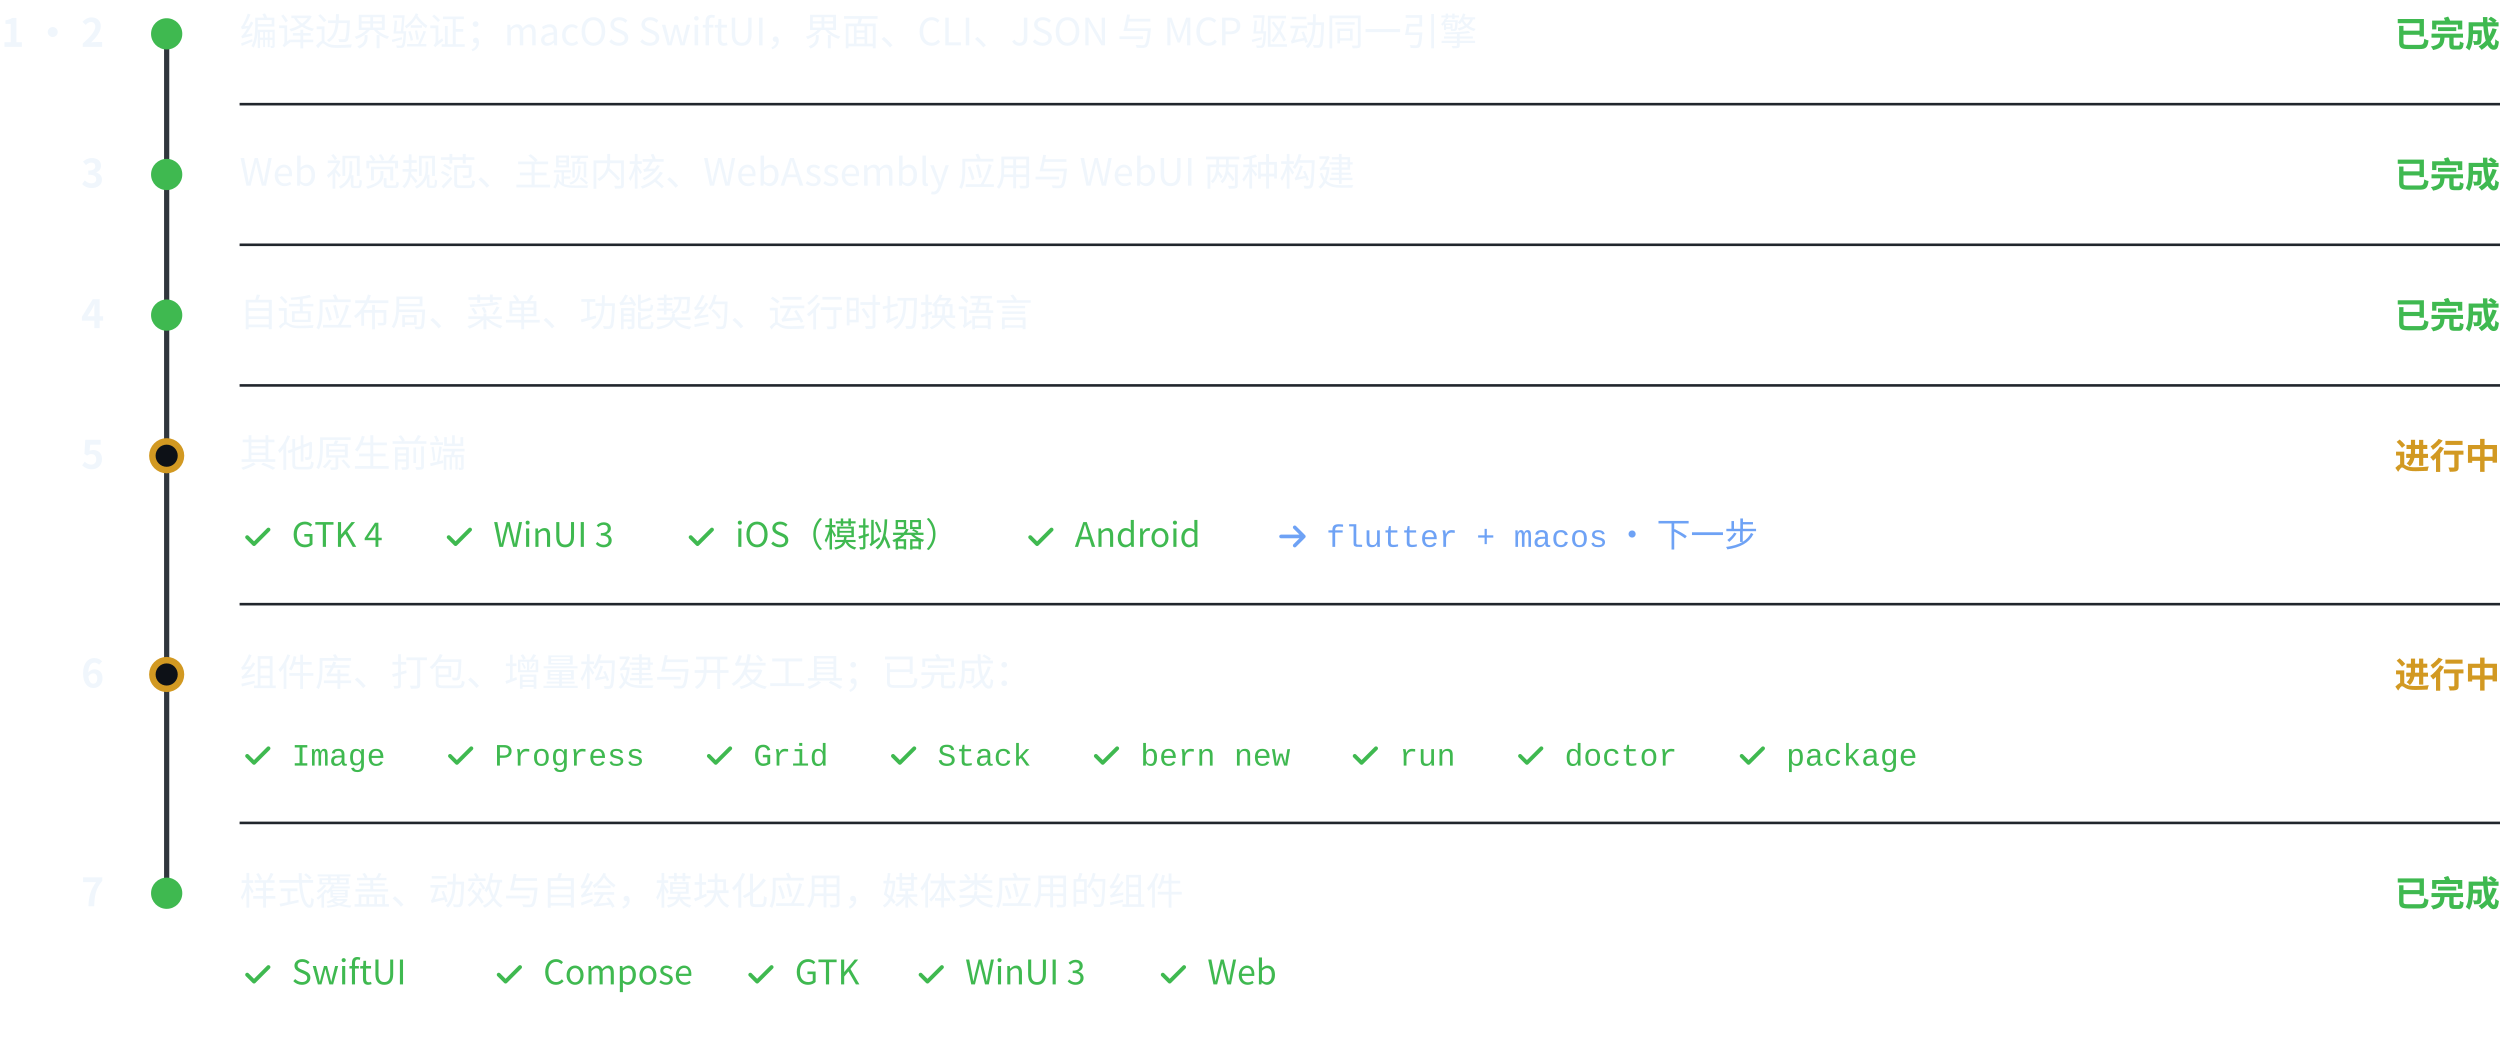
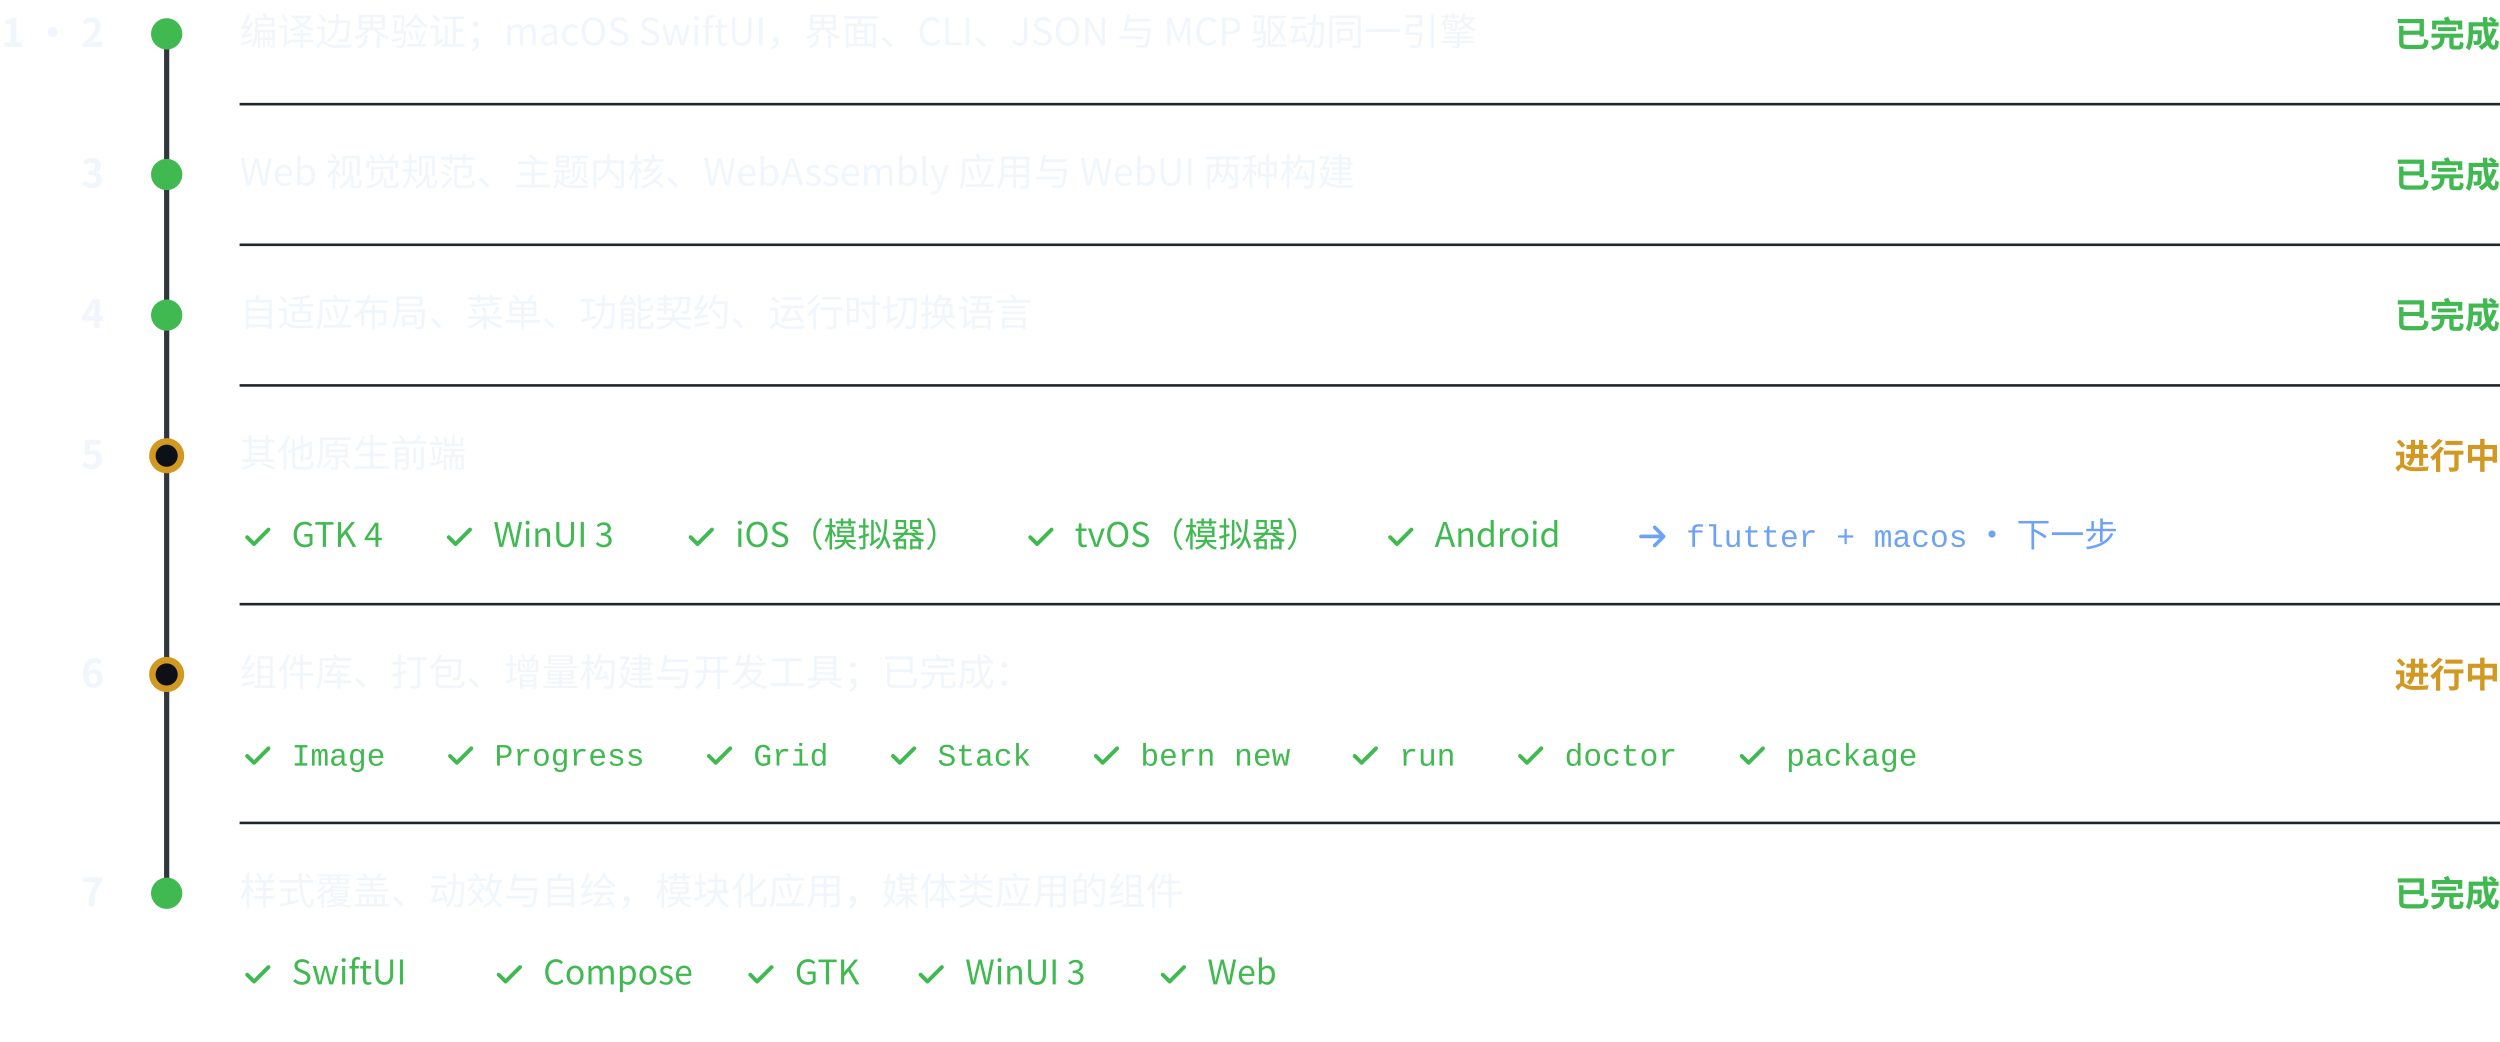
<svg xmlns="http://www.w3.org/2000/svg" viewBox="0 0 960 400" width="960" height="400" font-family="-apple-system, BlinkMacSystemFont, 'Segoe UI', 'PingFang SC', 'Hiragino Sans GB', 'Microsoft YaHei', 'Noto Sans CJK SC', 'Helvetica Neue', Arial, sans-serif">
  <defs>
    <symbol id="bern-logo" viewBox="0 0 1024 1024">
      <defs>
        <clipPath id="bern-symbol-disc">
          <circle cx="512" cy="512" r="512" />
        </clipPath>
      </defs>
      <g clip-path="url(#bern-symbol-disc)">
        <rect width="1024" height="1024" fill="#4A8BEF" />
        <path fill="#24324D" d="M 290.4 372.1 C 270.7 579.3 309.8 827.6 392.0 1060.0 L 1100 1100 L 1060.0 880.0 C 1013.0 692.2 904.4 451.5 684.3 270.5 A 14 14 0 0 0 662.4 286.5 C 693.7 364.2 711.6 444.8 715.3 529.4 A 36 36 0 0 1 691.6 564.9 C 620.6 590.7 549.5 616.5 478.5 642.4 A 36 36 0 0 1 436.0 628.1 C 383.8 547.6 344.6 461.1 317.8 369.5 A 14 14 0 0 0 290.4 372.1 Z" />
        <ellipse rx="22" ry="36" fill="#E8F4FF" transform="translate(520 760) rotate(-20)" />
        <ellipse rx="22" ry="36" fill="#E8F4FF" transform="translate(748 668) rotate(-20)" />
      </g>
    </symbol>
  </defs>
  <line x1="64" y1="13" x2="64" y2="343" stroke="#30363D" stroke-width="2" />
  <circle cx="64" cy="13" r="6" fill="#3FB950" />
  <circle cx="64" cy="67" r="6" fill="#3FB950" />
  <circle cx="64" cy="121" r="6" fill="#3FB950" />
  <circle cx="64" cy="175" r="5.5" fill="#0D1117" stroke="#D29922" stroke-width="2.5" />
  <circle cx="64" cy="259" r="5.5" fill="#0D1117" stroke="#D29922" stroke-width="2.5" />
  <circle cx="64" cy="343" r="6" fill="#3FB950" />
  <text x="40" y="18" font-size="15" font-weight="700" text-anchor="end" fill="#F0F6FC">1 · 2</text>
  <text x="92.0" y="17.4" font-size="14.5" fill="#F0F6FC">编译边界验证；macOS SwiftUI，界面、CLI、JSON 与 MCP 驱动同一引擎</text>
  <text x="960.0" y="18.0" font-size="13.5" font-weight="700" fill="#3FB950" text-anchor="end">已完成</text>
  <line x1="92" y1="40.0" x2="960" y2="40.0" stroke="#21262D" />
  <text x="40" y="72" font-size="15" font-weight="700" text-anchor="end" fill="#F0F6FC">3</text>
  <text x="92.0" y="71.3" font-size="14.5" fill="#F0F6FC">Web 视觉规范、主题内核、WebAssembly 应用与 WebUI 两种构建</text>
  <text x="960.0" y="72.0" font-size="13.5" font-weight="700" fill="#3FB950" text-anchor="end">已完成</text>
  <line x1="92" y1="94.0" x2="960" y2="94.0" stroke="#21262D" />
  <text x="40" y="126" font-size="15" font-weight="700" text-anchor="end" fill="#F0F6FC">4</text>
  <text x="92.0" y="125.3" font-size="14.5" fill="#F0F6FC">自适应布局、菜单、功能契约、运行时切换语言</text>
  <text x="960.0" y="126.0" font-size="13.5" font-weight="700" fill="#3FB950" text-anchor="end">已完成</text>
  <line x1="92" y1="148.0" x2="960" y2="148.0" stroke="#21262D" />
  <text x="40" y="180" font-size="15" font-weight="700" text-anchor="end" fill="#F0F6FC">5</text>
  <text x="92.0" y="179.3" font-size="14.5" fill="#F0F6FC">其他原生前端</text>
  <g transform="translate(92.0 210.0)">
    <g transform="translate(0.0 -11.0) scale(0.5833)" fill="none" stroke="#3FB950" stroke-width="2.6" stroke-linecap="round" stroke-linejoin="round" color="#3FB950">
      <path d="m5 12.5 4.5 4.5L19 7.5" />
    </g>
    <text x="20" y="0" font-size="13" font-weight="500" fill="#3FB950">GTK 4</text>
  </g>
  <g transform="translate(169.4 210.0)">
    <g transform="translate(0.0 -11.0) scale(0.5833)" fill="none" stroke="#3FB950" stroke-width="2.6" stroke-linecap="round" stroke-linejoin="round" color="#3FB950">
      <path d="m5 12.5 4.5 4.5L19 7.5" />
    </g>
    <text x="20" y="0" font-size="13" font-weight="500" fill="#3FB950">WinUI 3</text>
  </g>
  <g transform="translate(262.3 210.0)">
    <g transform="translate(0.0 -11.0) scale(0.5833)" fill="none" stroke="#3FB950" stroke-width="2.6" stroke-linecap="round" stroke-linejoin="round" color="#3FB950">
      <path d="m5 12.5 4.5 4.5L19 7.5" />
    </g>
    <text x="20" y="0" font-size="13" font-weight="500" fill="#3FB950">iOS（模拟器）</text>
  </g>
  <g transform="translate(392.7 210.0)">
    <g transform="translate(0.0 -11.0) scale(0.5833)" fill="none" stroke="#3FB950" stroke-width="2.6" stroke-linecap="round" stroke-linejoin="round" color="#3FB950">
      <path d="m5 12.5 4.5 4.5L19 7.5" />
    </g>
+     <text x="20" y="0" font-size="13" font-weight="500" fill="#3FB950">tvOS（模拟器）</text>
+   </g>
+   <g transform="translate(530.9 210.0)">
+     <g transform="translate(0.0 -11.0) scale(0.5833)" fill="none" stroke="#3FB950" stroke-width="2.6" stroke-linecap="round" stroke-linejoin="round" color="#3FB950">
+       <path d="m5 12.5 4.5 4.5L19 7.5" />
+     </g>
    <text x="20" y="0" font-size="13" font-weight="500" fill="#3FB950">Android</text>
  </g>
-   <g transform="translate(489.3 210.0)">
+   <g transform="translate(627.5 210.0)">
    <g transform="translate(0.0 -11.0) scale(0.5833)" fill="none" stroke="#6EA2F5" stroke-width="2.4" stroke-linecap="round" stroke-linejoin="round" color="#6EA2F5">
      <path d="M4.5 12h15M13.5 6l6 6-6 6" />
    </g>
    <text x="20" y="0" font-size="13" font-weight="500" fill="#6EA2F5">
      <tspan font-family="ui-monospace, SFMono-Regular, Menlo, Consolas, 'Liberation Mono', monospace" font-size="12.0" fill="#6EA2F5">flutter + macos</tspan> · 下一步</text>
  </g>
  <text x="960.0" y="180.0" font-size="13.5" font-weight="700" fill="#D29922" text-anchor="end">进行中</text>
  <line x1="92" y1="232.0" x2="960" y2="232.0" stroke="#21262D" />
  <text x="40" y="264" font-size="15" font-weight="700" text-anchor="end" fill="#F0F6FC">6</text>
  <text x="92.0" y="263.4" font-size="14.5" fill="#F0F6FC">组件库、打包、增量构建与开发工具；已完成：</text>
  <g transform="translate(92.0 294.0)">
    <g transform="translate(0.0 -11.0) scale(0.5833)" fill="none" stroke="#3FB950" stroke-width="2.6" stroke-linecap="round" stroke-linejoin="round" color="#3FB950">
      <path d="m5 12.5 4.5 4.5L19 7.5" />
    </g>
    <text x="20" y="0" font-size="13" font-weight="500" fill="#3FB950">
      <tspan font-family="ui-monospace, SFMono-Regular, Menlo, Consolas, 'Liberation Mono', monospace" font-size="12.0" fill="#3FB950">Image</tspan>
    </text>
  </g>
  <g transform="translate(169.9 294.0)">
    <g transform="translate(0.0 -11.0) scale(0.5833)" fill="none" stroke="#3FB950" stroke-width="2.6" stroke-linecap="round" stroke-linejoin="round" color="#3FB950">
      <path d="m5 12.5 4.5 4.5L19 7.5" />
    </g>
    <text x="20" y="0" font-size="13" font-weight="500" fill="#3FB950">
      <tspan font-family="ui-monospace, SFMono-Regular, Menlo, Consolas, 'Liberation Mono', monospace" font-size="12.0" fill="#3FB950">Progress</tspan>
    </text>
  </g>
  <g transform="translate(269.3 294.0)">
    <g transform="translate(0.0 -11.0) scale(0.5833)" fill="none" stroke="#3FB950" stroke-width="2.6" stroke-linecap="round" stroke-linejoin="round" color="#3FB950">
      <path d="m5 12.5 4.5 4.5L19 7.5" />
    </g>
    <text x="20" y="0" font-size="13" font-weight="500" fill="#3FB950">
      <tspan font-family="ui-monospace, SFMono-Regular, Menlo, Consolas, 'Liberation Mono', monospace" font-size="12.0" fill="#3FB950">Grid</tspan>
    </text>
  </g>
  <g transform="translate(340.0 294.0)">
    <g transform="translate(0.0 -11.0) scale(0.5833)" fill="none" stroke="#3FB950" stroke-width="2.6" stroke-linecap="round" stroke-linejoin="round" color="#3FB950">
      <path d="m5 12.5 4.5 4.5L19 7.5" />
    </g>
    <text x="20" y="0" font-size="13" font-weight="500" fill="#3FB950">
      <tspan font-family="ui-monospace, SFMono-Regular, Menlo, Consolas, 'Liberation Mono', monospace" font-size="12.0" fill="#3FB950">Stack</tspan>
    </text>
  </g>
  <g transform="translate(417.9 294.0)">
    <g transform="translate(0.0 -11.0) scale(0.5833)" fill="none" stroke="#3FB950" stroke-width="2.6" stroke-linecap="round" stroke-linejoin="round" color="#3FB950">
      <path d="m5 12.5 4.5 4.5L19 7.5" />
    </g>
    <text x="20" y="0" font-size="13" font-weight="500" fill="#3FB950">
      <tspan font-family="ui-monospace, SFMono-Regular, Menlo, Consolas, 'Liberation Mono', monospace" font-size="12.0" fill="#3FB950">bern new</tspan>
    </text>
  </g>
  <g transform="translate(517.3 294.0)">
    <g transform="translate(0.0 -11.0) scale(0.5833)" fill="none" stroke="#3FB950" stroke-width="2.6" stroke-linecap="round" stroke-linejoin="round" color="#3FB950">
      <path d="m5 12.5 4.5 4.5L19 7.5" />
    </g>
    <text x="20" y="0" font-size="13" font-weight="500" fill="#3FB950">
      <tspan font-family="ui-monospace, SFMono-Regular, Menlo, Consolas, 'Liberation Mono', monospace" font-size="12.0" fill="#3FB950">run</tspan>
    </text>
  </g>
  <g transform="translate(580.8 294.0)">
    <g transform="translate(0.0 -11.0) scale(0.5833)" fill="none" stroke="#3FB950" stroke-width="2.6" stroke-linecap="round" stroke-linejoin="round" color="#3FB950">
      <path d="m5 12.5 4.5 4.5L19 7.5" />
    </g>
    <text x="20" y="0" font-size="13" font-weight="500" fill="#3FB950">
      <tspan font-family="ui-monospace, SFMono-Regular, Menlo, Consolas, 'Liberation Mono', monospace" font-size="12.0" fill="#3FB950">doctor</tspan>
    </text>
  </g>
  <g transform="translate(665.9 294.0)">
    <g transform="translate(0.0 -11.0) scale(0.5833)" fill="none" stroke="#3FB950" stroke-width="2.6" stroke-linecap="round" stroke-linejoin="round" color="#3FB950">
      <path d="m5 12.5 4.5 4.5L19 7.5" />
    </g>
    <text x="20" y="0" font-size="13" font-weight="500" fill="#3FB950">
      <tspan font-family="ui-monospace, SFMono-Regular, Menlo, Consolas, 'Liberation Mono', monospace" font-size="12.0" fill="#3FB950">package</tspan>
    </text>
  </g>
  <text x="960.0" y="264.0" font-size="13.5" font-weight="700" fill="#D29922" text-anchor="end">进行中</text>
  <line x1="92" y1="316.0" x2="960" y2="316.0" stroke="#21262D" />
  <text x="40" y="348" font-size="15" font-weight="700" text-anchor="end" fill="#F0F6FC">7</text>
  <text x="92.0" y="347.4" font-size="14.5" fill="#F0F6FC">样式覆盖、动效与自绘，模块化应用，媒体类应用的组件</text>
  <g transform="translate(92.0 378.0)">
    <g transform="translate(0.0 -11.0) scale(0.5833)" fill="none" stroke="#3FB950" stroke-width="2.6" stroke-linecap="round" stroke-linejoin="round" color="#3FB950">
      <path d="m5 12.5 4.5 4.5L19 7.5" />
    </g>
    <text x="20" y="0" font-size="13" font-weight="500" fill="#3FB950">SwiftUI</text>
  </g>
  <g transform="translate(188.6 378.0)">
    <g transform="translate(0.0 -11.0) scale(0.5833)" fill="none" stroke="#3FB950" stroke-width="2.6" stroke-linecap="round" stroke-linejoin="round" color="#3FB950">
      <path d="m5 12.5 4.5 4.5L19 7.5" />
    </g>
    <text x="20" y="0" font-size="13" font-weight="500" fill="#3FB950">Compose</text>
  </g>
  <g transform="translate(285.2 378.0)">
    <g transform="translate(0.0 -11.0) scale(0.5833)" fill="none" stroke="#3FB950" stroke-width="2.6" stroke-linecap="round" stroke-linejoin="round" color="#3FB950">
      <path d="m5 12.5 4.5 4.5L19 7.5" />
    </g>
    <text x="20" y="0" font-size="13" font-weight="500" fill="#3FB950">GTK</text>
  </g>
  <g transform="translate(350.6 378.0)">
    <g transform="translate(0.0 -11.0) scale(0.5833)" fill="none" stroke="#3FB950" stroke-width="2.6" stroke-linecap="round" stroke-linejoin="round" color="#3FB950">
      <path d="m5 12.5 4.5 4.5L19 7.5" />
    </g>
    <text x="20" y="0" font-size="13" font-weight="500" fill="#3FB950">WinUI 3</text>
  </g>
  <g transform="translate(443.6 378.0)">
    <g transform="translate(0.0 -11.0) scale(0.5833)" fill="none" stroke="#3FB950" stroke-width="2.6" stroke-linecap="round" stroke-linejoin="round" color="#3FB950">
      <path d="m5 12.5 4.5 4.5L19 7.5" />
    </g>
    <text x="20" y="0" font-size="13" font-weight="500" fill="#3FB950">Web</text>
  </g>
  <text x="960.0" y="348.0" font-size="13.5" font-weight="700" fill="#3FB950" text-anchor="end">已完成</text>
</svg>
